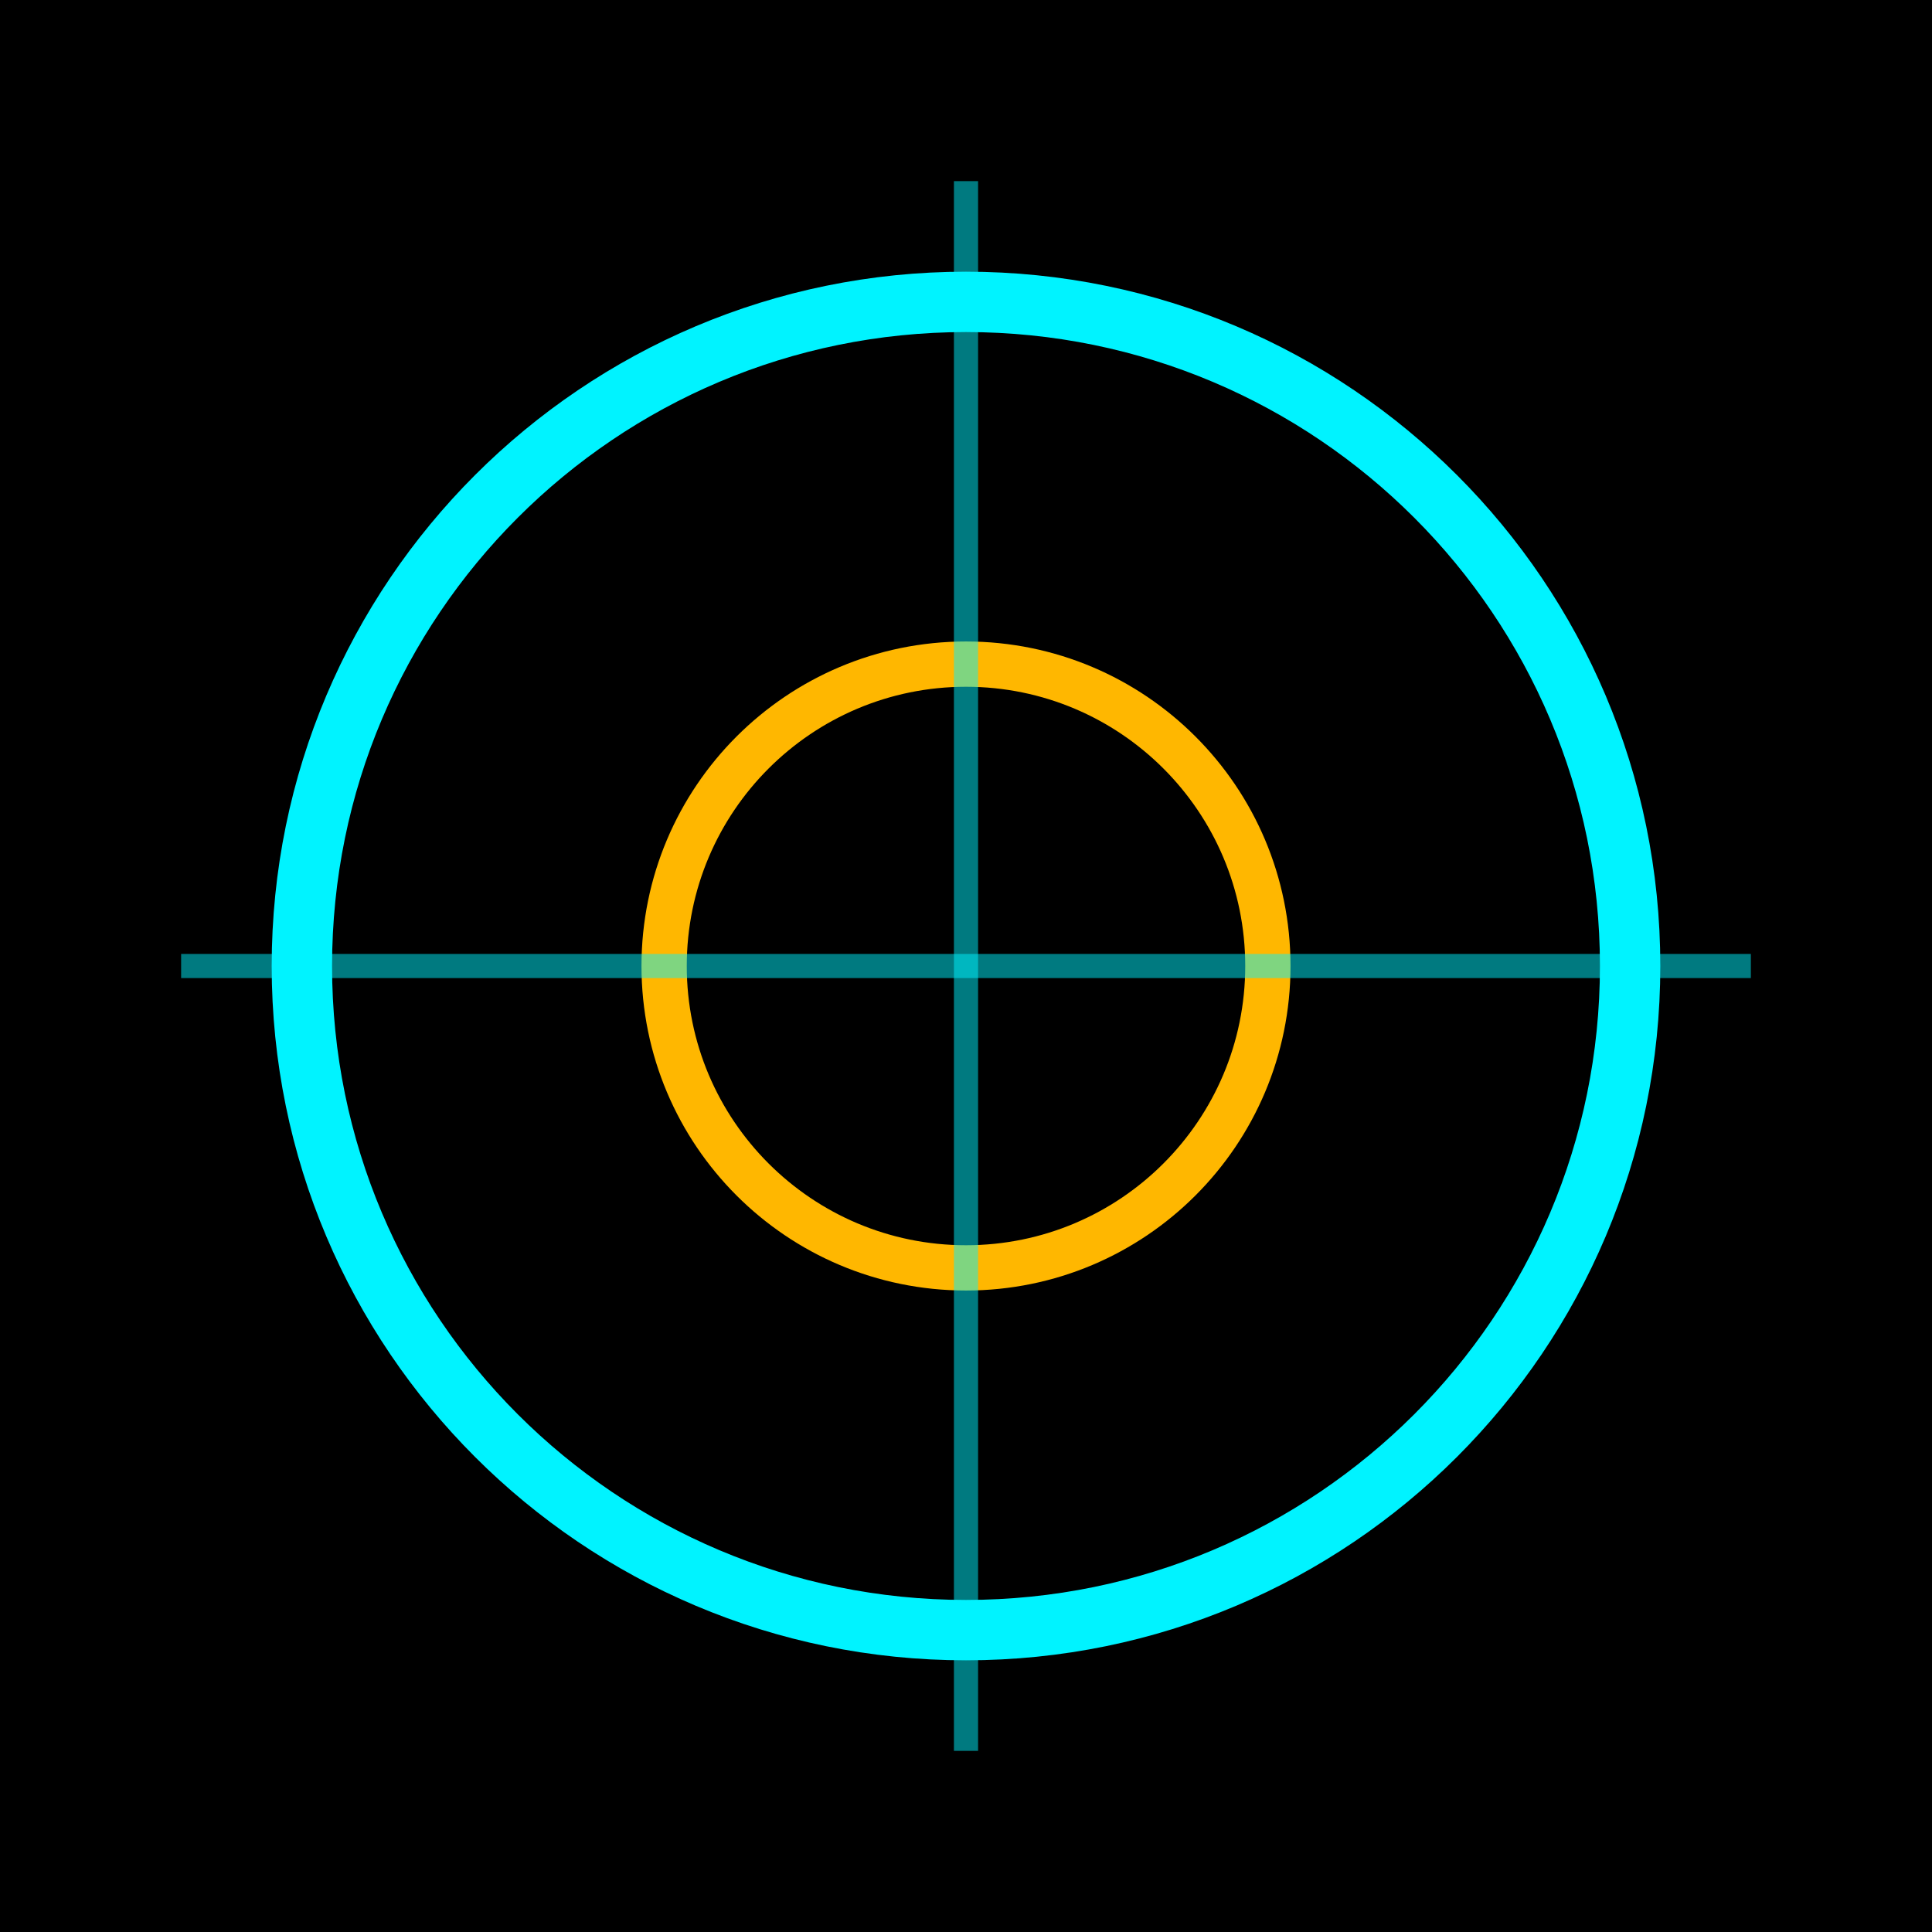
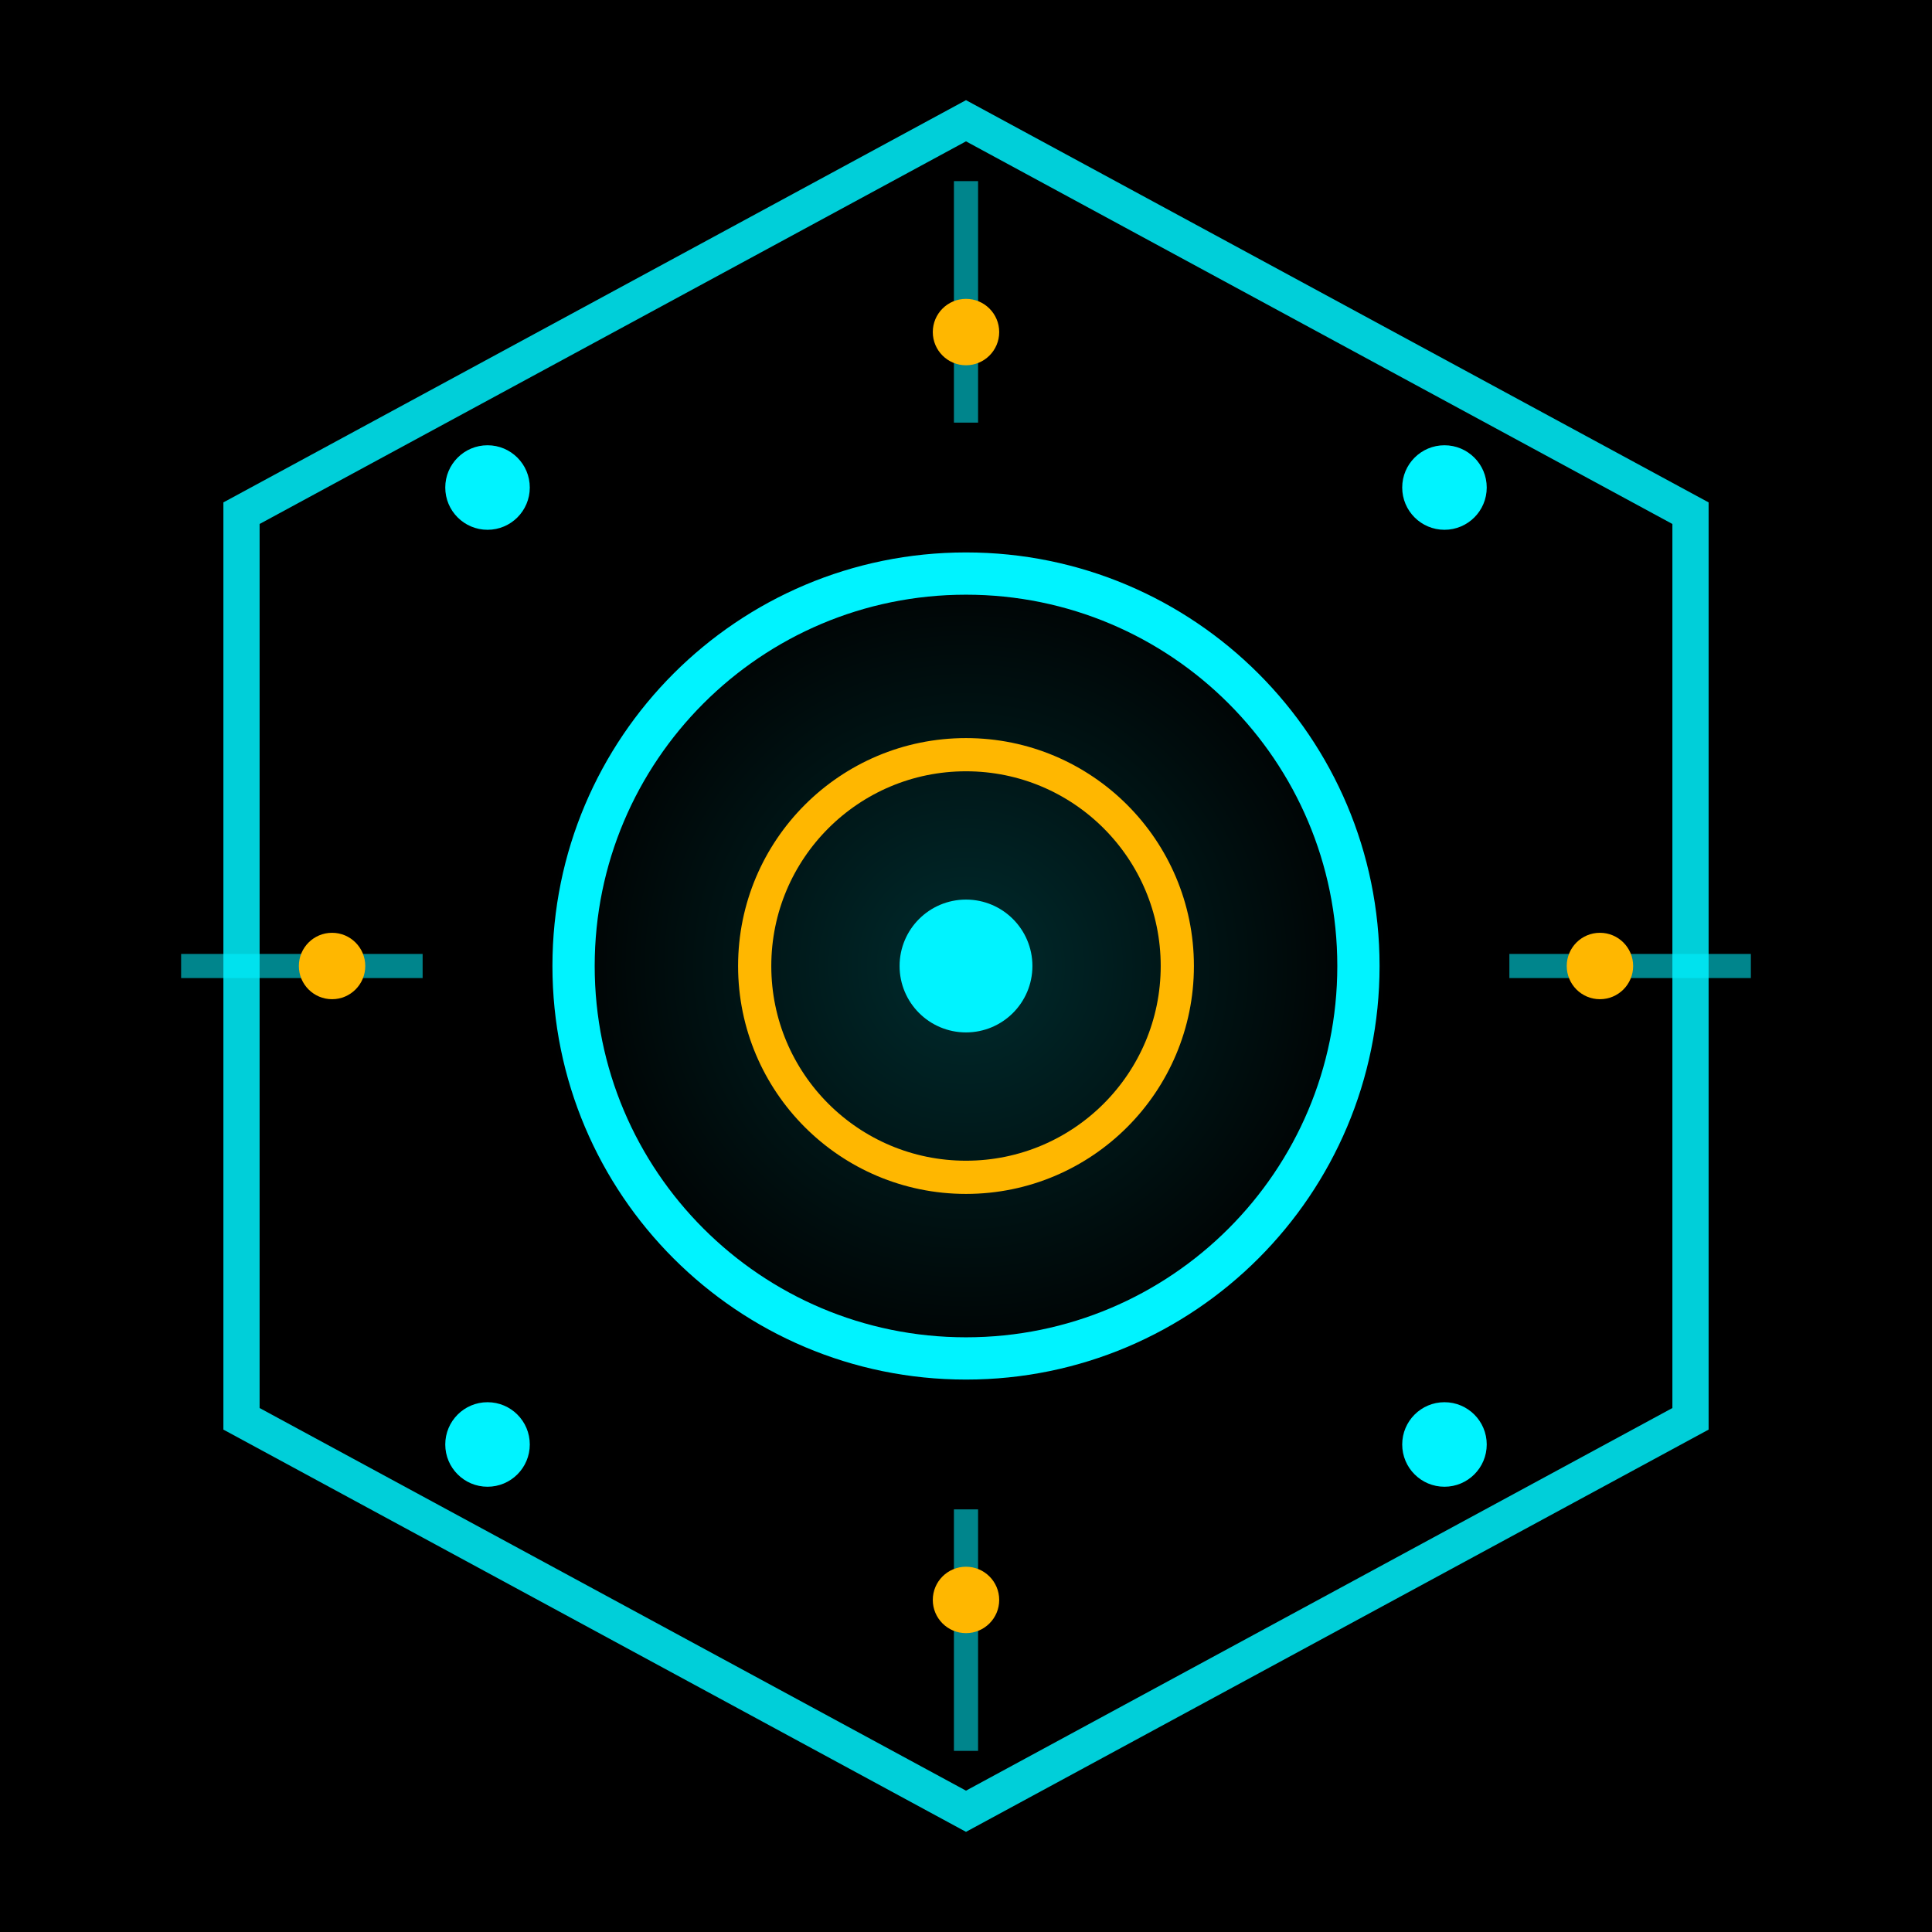
<svg xmlns="http://www.w3.org/2000/svg" viewBox="0 0 64 64">
+   <defs>
+     <radialGradient id="iris" cx="32" cy="32" r="14" gradientUnits="userSpaceOnUse">
+       <stop offset="0" stop-color="#00f3ff" stop-opacity="0.18" />
+       <stop offset="1" stop-color="#00f3ff" stop-opacity="0" />
+     </radialGradient>
+   </defs>
  <rect width="64" height="64" fill="#000" />
-   <circle cx="32" cy="32" r="22" fill="none" stroke="#00f3ff" stroke-width="2" />
-   <circle cx="32" cy="32" r="10" fill="none" stroke="#ffb700" stroke-width="1.5" />
-   <line x1="32" y1="6" x2="32" y2="58" stroke="#00f3ff" stroke-width="0.8" opacity="0.5" />
-   <line x1="6" y1="32" x2="58" y2="32" stroke="#00f3ff" stroke-width="0.8" opacity="0.5" />
+   <polygon points="32,4 56,17 56,47 32,60 8,47 8,17" fill="none" stroke="#00f3ff" stroke-width="1.2" opacity="0.85" />
+   <circle cx="32" cy="32" r="14" fill="url(#iris)" />
+   <circle cx="32" cy="32" r="13" fill="none" stroke="#00f3ff" stroke-width="1.4" />
+   <circle cx="32" cy="32" r="7" fill="none" stroke="#ffb700" stroke-width="1.1" />
+   <circle cx="32" cy="32" r="2.2" fill="#00f3ff" />
+   <line x1="32" y1="6" x2="32" y2="14" stroke="#00f3ff" stroke-width="0.8" opacity="0.55" />
+   <line x1="32" y1="50" x2="32" y2="58" stroke="#00f3ff" stroke-width="0.8" opacity="0.55" />
+   <line x1="6" y1="32" x2="14" y2="32" stroke="#00f3ff" stroke-width="0.8" opacity="0.55" />
+   <line x1="50" y1="32" x2="58" y2="32" stroke="#00f3ff" stroke-width="0.8" opacity="0.55" />
+   <g fill="#00f3ff">
+     <circle cx="47.85" cy="16.15" r="1.4" />
+     <circle cx="16.15" cy="16.15" r="1.4" />
+     <circle cx="47.85" cy="47.85" r="1.4" />
+     <circle cx="16.15" cy="47.85" r="1.4" />
+   </g>
+   <g fill="#ffb700">
+     <circle cx="32" cy="11" r="1.1" />
+     <circle cx="32" cy="53" r="1.1" />
+     <circle cx="11" cy="32" r="1.1" />
+     <circle cx="53" cy="32" r="1.1" />
+   </g>
</svg>
